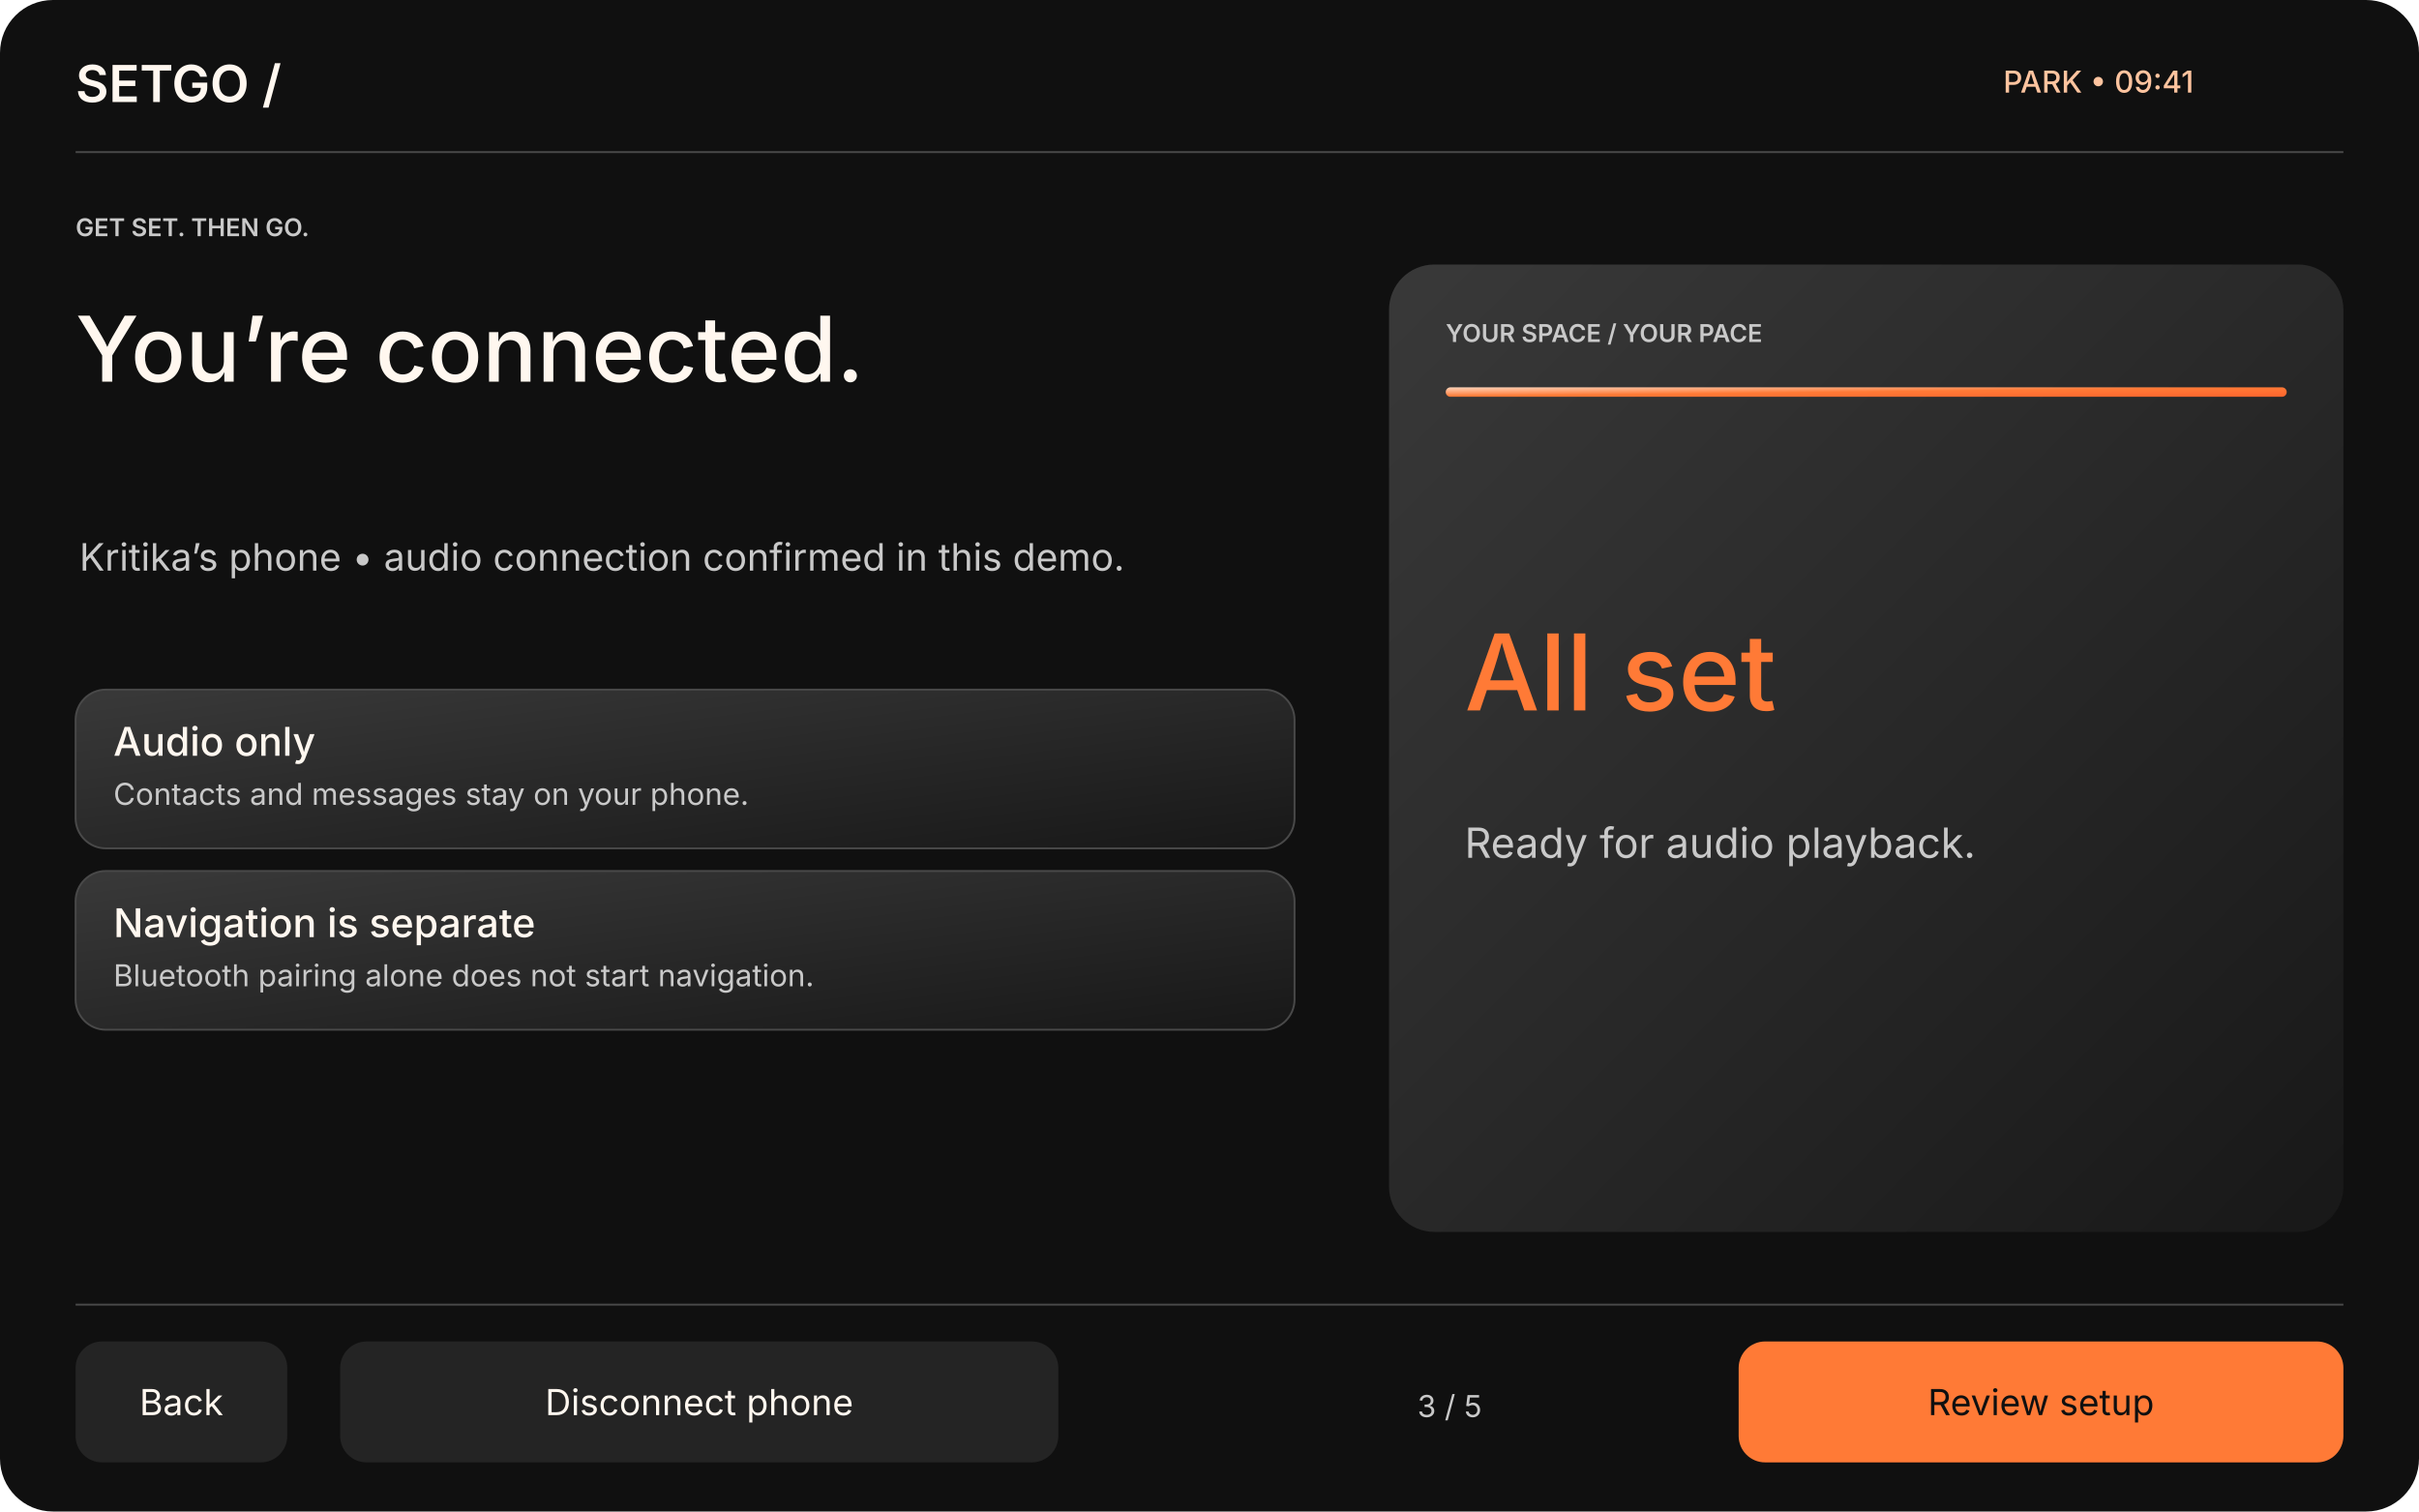
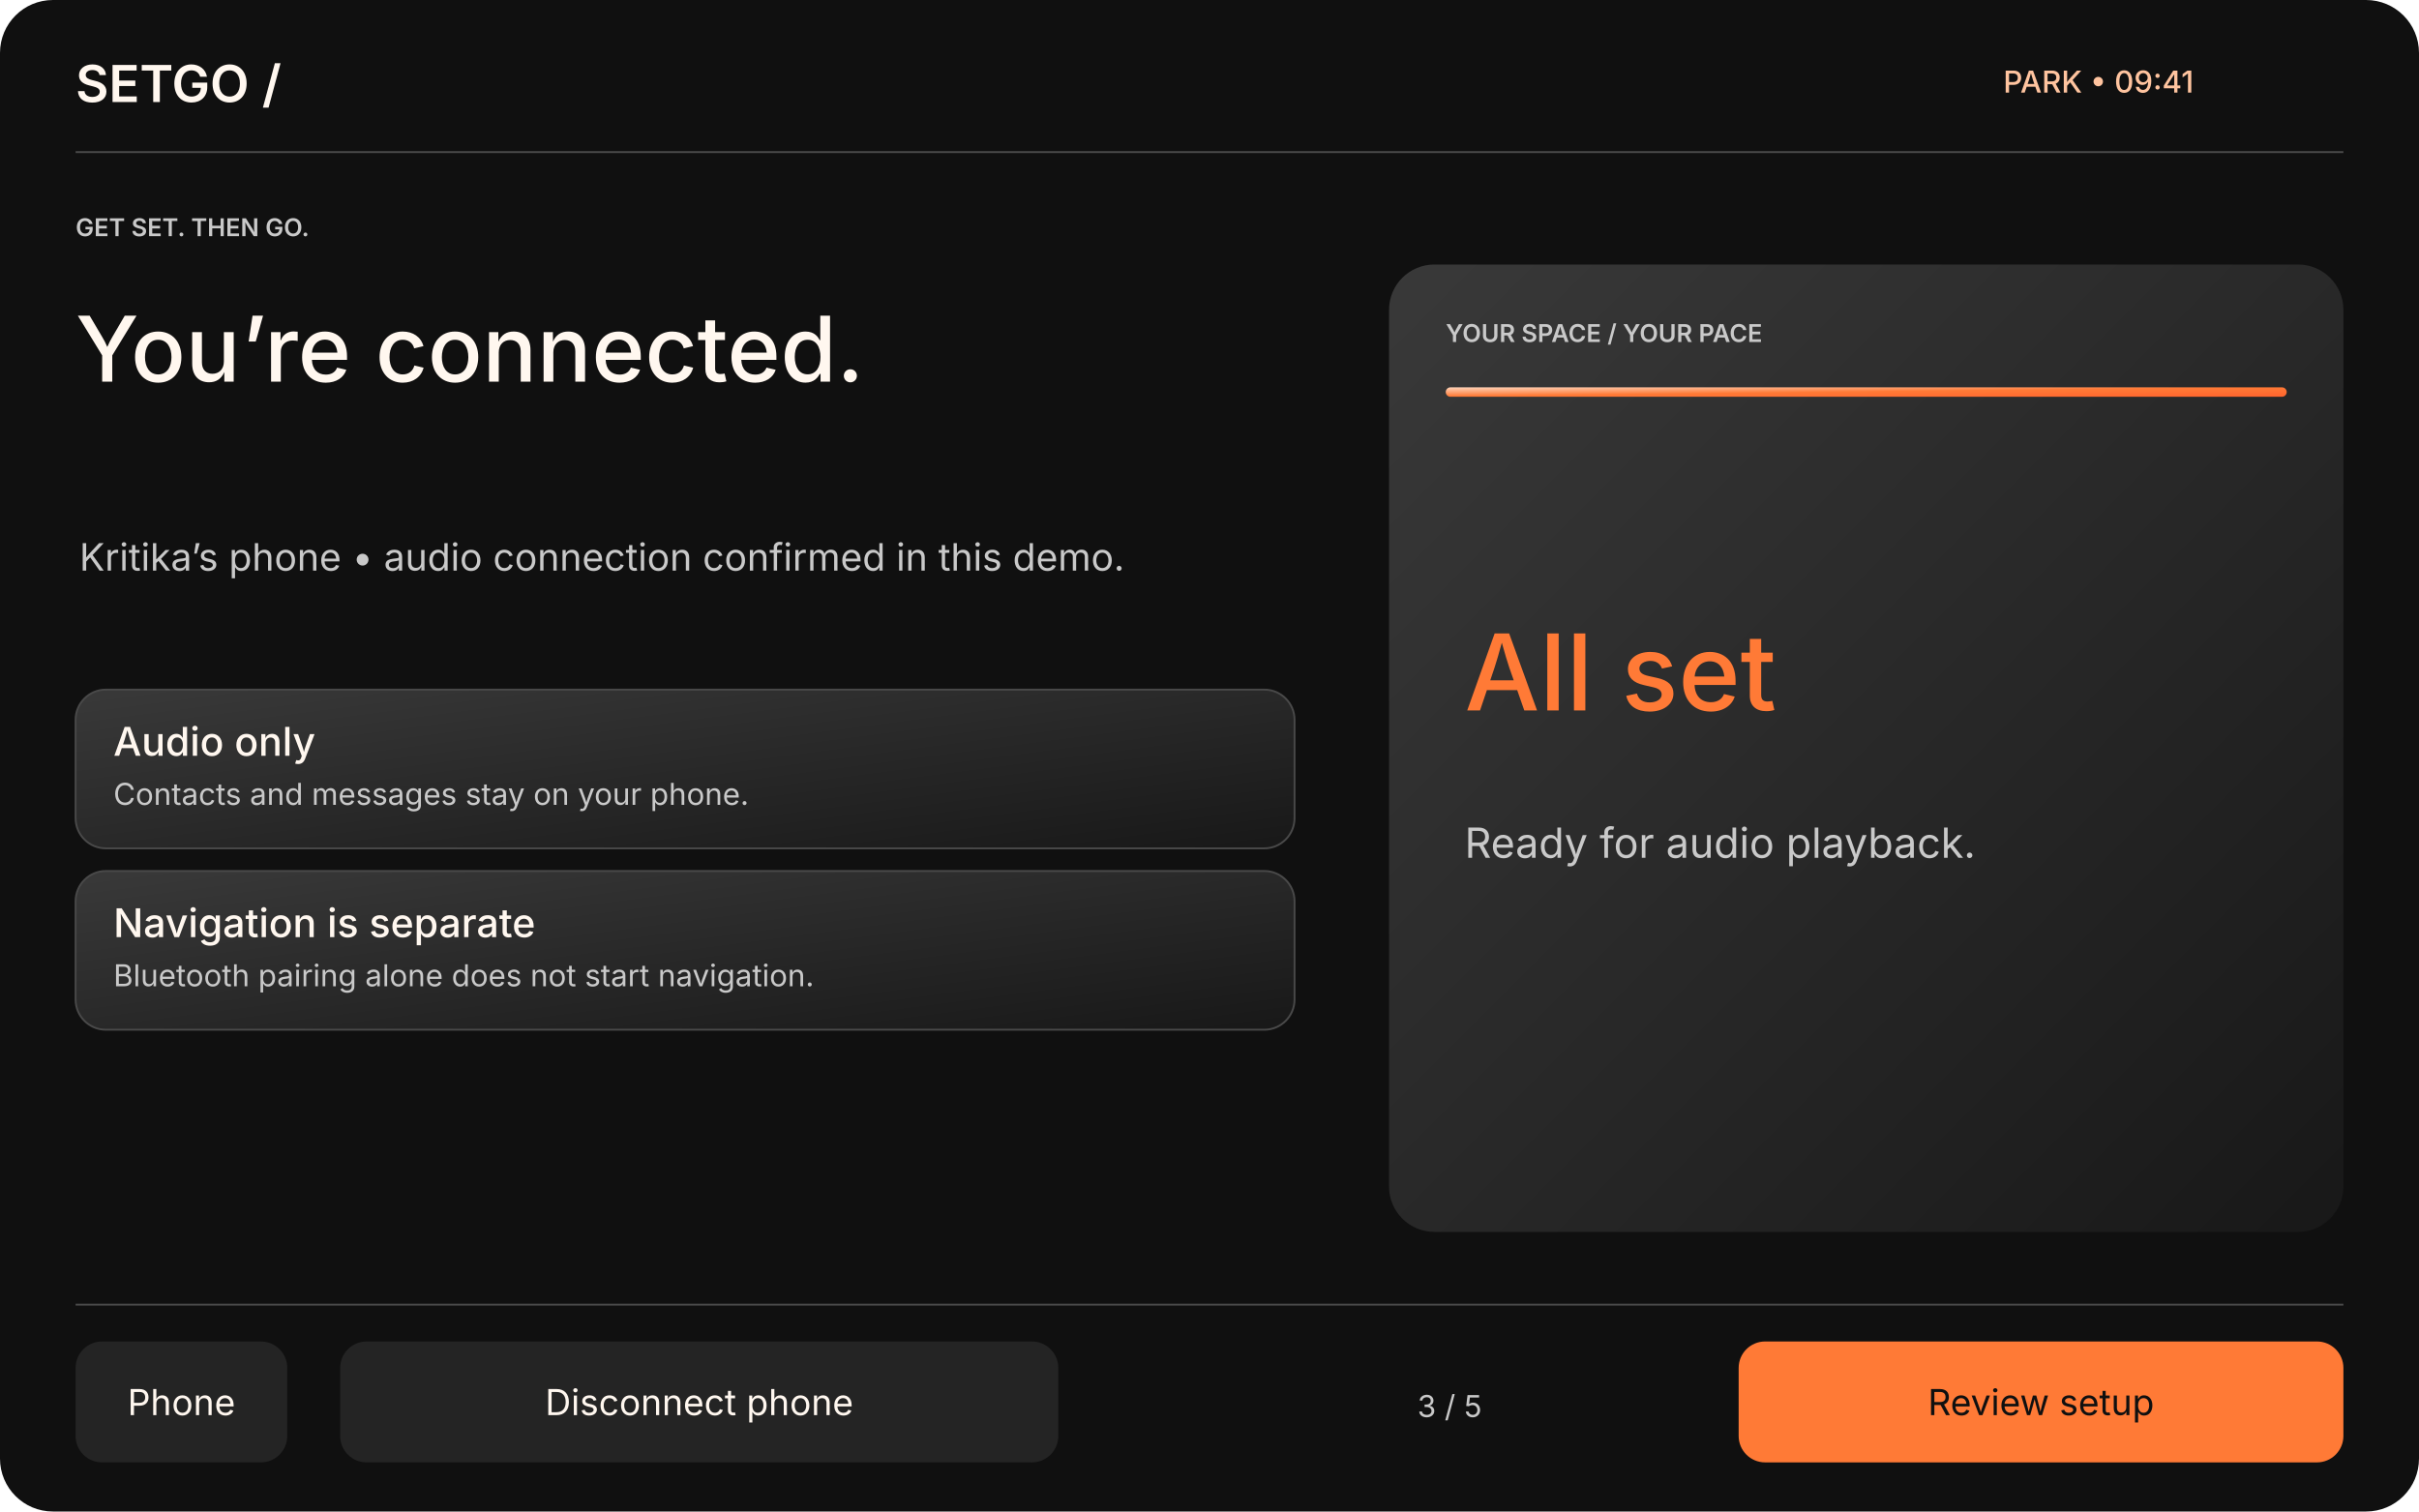
<svg xmlns="http://www.w3.org/2000/svg" width="1280" height="800" viewBox="0 0 1280 800">
  <defs>
    <linearGradient id="glass" x2="1" y2="1">
      <stop stop-color="#393939" />
      <stop offset="1" stop-color="#181818" />
    </linearGradient>
    <linearGradient id="signature" x1="0" y1="0" x2="1" y2="1">
      <stop stop-color="#FFD5BB" />
      <stop offset=".48" stop-color="#FF7A36" />
      <stop offset="1" stop-color="#FF642D" />
    </linearGradient>
  </defs>
  <rect x="0" y="0" width="1280" height="800" rx="28" fill="#101010" stroke="none" />
  <text x="40" y="54.0" font-family="Inter,Arial,sans-serif" font-size="27" font-weight="600" fill="#FFF7EF">SETGO /</text>
  <text x="1060" y="49.0" font-family="Inter,Arial,sans-serif" font-size="16" font-weight="500" fill="#FFC49F">PARK  •  09:41</text>
  <rect x="40" y="80" width="1200" height="1" rx="0" fill="#494949" stroke="none" />
  <text x="40" y="125.0" font-family="Inter,Arial,sans-serif" font-size="13" font-weight="600" fill="#C9C9C9">GET SET. THEN GO.</text>
  <text x="40" y="202.0" font-family="Inter,Arial,sans-serif" font-size="48" font-weight="500" fill="#FFF7EF">You’re connected.</text>
  <text x="42" y="302.0" font-family="Inter,Arial,sans-serif" font-size="20" font-weight="400" fill="#C9C9C9">Kritika’s phone • audio connection confirmed in this demo.</text>
  <rect x="40" y="365" width="645" height="84" rx="16" fill="url(#glass)" stroke="#494949" />
  <text x="60" y="400.0" font-family="Inter,Arial,sans-serif" font-size="21" font-weight="500" fill="#FFF7EF">Audio only</text>
  <text x="60" y="426.0" font-family="Inter,Arial,sans-serif" font-size="16" font-weight="400" fill="#C9C9C9">Contacts and messages stay on your phone.</text>
  <rect x="40" y="461" width="645" height="84" rx="16" fill="url(#glass)" stroke="#494949" />
  <text x="60" y="496.0" font-family="Inter,Arial,sans-serif" font-size="21" font-weight="500" fill="#FFF7EF">Navigation is separate</text>
  <text x="60" y="522.0" font-family="Inter,Arial,sans-serif" font-size="16" font-weight="400" fill="#C9C9C9">Bluetooth pairing alone does not start navigation.</text>
  <rect x="735" y="140" width="505" height="512" rx="24" fill="url(#glass)" stroke="none" />
  <text x="765" y="181.0" font-family="Inter,Arial,sans-serif" font-size="13" font-weight="600" fill="#C9C9C9">YOUR SPACE / YOUR PACE</text>
  <text x="775" y="376.0" font-family="Inter,Arial,sans-serif" font-size="56" font-weight="500" fill="#FF7A36">All set</text>
  <text x="775" y="454.0" font-family="Inter,Arial,sans-serif" font-size="22" font-weight="400" fill="#C9C9C9">Ready for audio playback.</text>
  <rect x="40" y="690" width="1200" height="1" rx="0" fill="#494949" stroke="none" />
  <rect x="40" y="710" width="112" height="64" rx="14" fill="#242424" />
-   <text x="96.0" y="749" text-anchor="middle" font-family="Inter,Arial,sans-serif" font-size="19" fill="#FFF7EF">Back</text>
+   <text x="96.0" y="749" text-anchor="middle" font-family="Inter,Arial,sans-serif" font-size="19" fill="#FFF7EF">Phone</text>
  <rect x="920" y="710" width="320" height="64" rx="14" fill="#FF7A36" />
  <text x="1080.0" y="749" text-anchor="middle" font-family="Inter,Arial,sans-serif" font-size="19" fill="#101010">Review setup</text>
  <rect x="180" y="710" width="380" height="64" rx="14" fill="#242424" />
  <text x="370.0" y="749" text-anchor="middle" font-family="Inter,Arial,sans-serif" font-size="19" fill="#FFF7EF">Disconnect phone</text>
  <text x="750" y="750.0" font-family="Inter,Arial,sans-serif" font-size="16" font-weight="400" fill="#C9C9C9">3 / 5</text>
  <rect x="765" y="205" width="445" height="5" rx="2.5" fill="url(#signature)" />
</svg>
